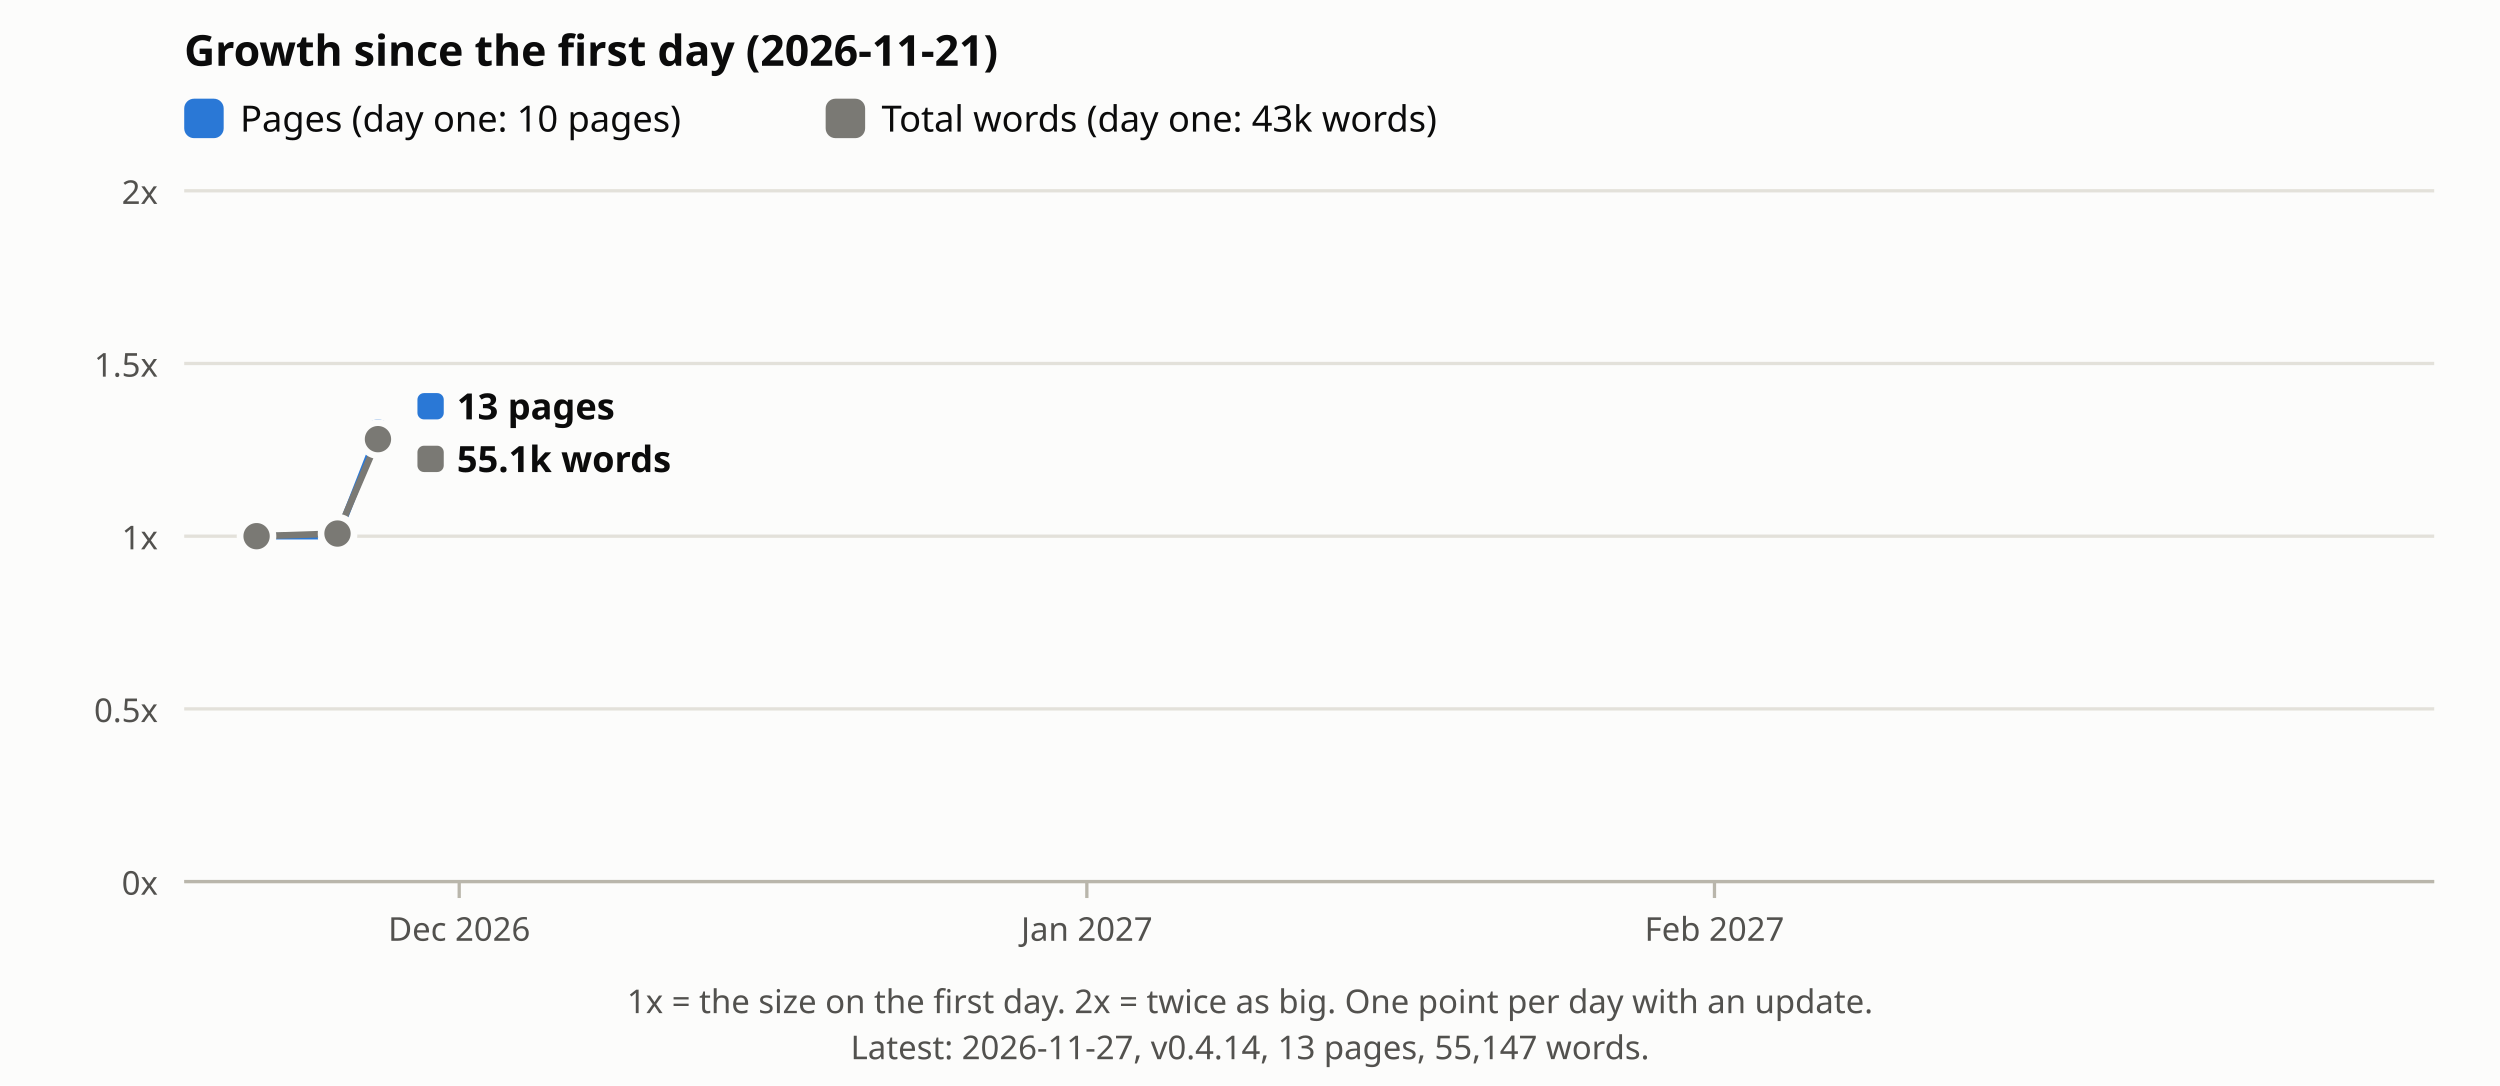
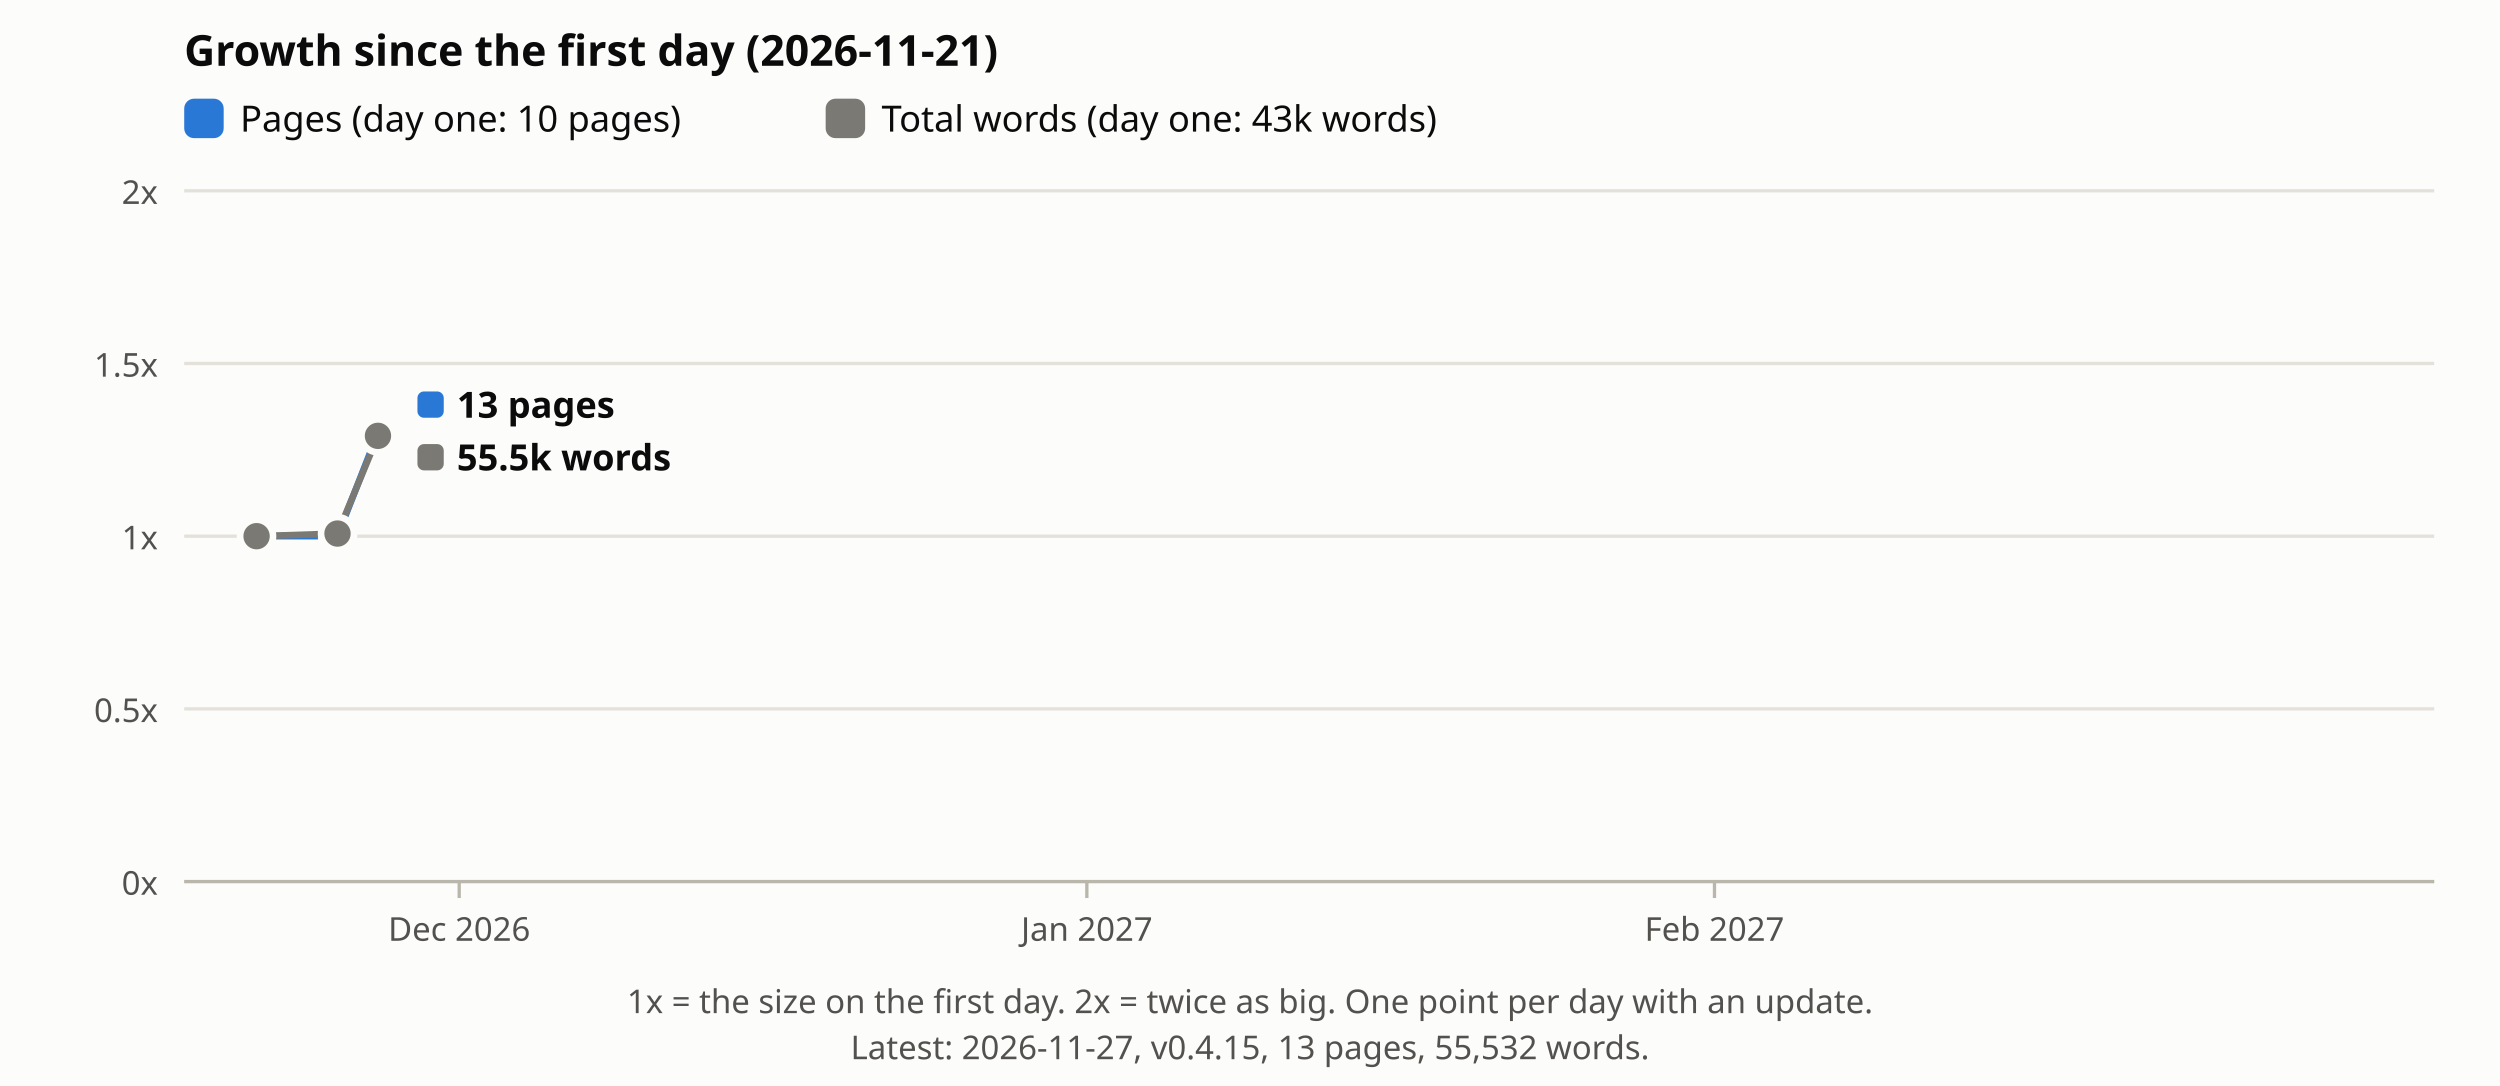
<svg xmlns="http://www.w3.org/2000/svg" viewBox="0 0 760 330" font-family="sans-serif" role="img" aria-label="Growth of pages and total words on the site since the first day">
  <rect width="760" height="330" fill="#fcfcfb" />
  <text x="56" y="20" font-size="13" font-weight="700" fill="#0b0b0b">Growth since the first day (2026-11-21)</text>
  <rect x="56" y="30" width="12" height="12" rx="3" fill="#2a78d6" />
  <text x="73" y="40" font-size="11" fill="#0b0b0b">Pages (day one: 10 pages)</text>
  <rect x="251.0" y="30" width="12" height="12" rx="3" fill="#7a7974" />
  <text x="268.0" y="40" font-size="11" fill="#0b0b0b">Total words (day one: 43k words)</text>
  <line x1="56" x2="740" y1="268.0" y2="268.0" stroke="#e3e1da" />
  <text x="48" y="272.0" font-size="10" fill="#52514e" text-anchor="end">0x</text>
  <line x1="56" x2="740" y1="215.5" y2="215.5" stroke="#e3e1da" />
  <text x="48" y="219.5" font-size="10" fill="#52514e" text-anchor="end">0.5x</text>
  <line x1="56" x2="740" y1="163.0" y2="163.0" stroke="#e3e1da" />
  <text x="48" y="167.0" font-size="10" fill="#52514e" text-anchor="end">1x</text>
  <line x1="56" x2="740" y1="110.5" y2="110.5" stroke="#e3e1da" />
  <text x="48" y="114.5" font-size="10" fill="#52514e" text-anchor="end">1.5x</text>
  <line x1="56" x2="740" y1="58.0" y2="58.0" stroke="#e3e1da" />
  <text x="48" y="62.0" font-size="10" fill="#52514e" text-anchor="end">2x</text>
  <polyline fill="none" stroke="#2a78d6" stroke-width="2" points="78.0,163.0 102.6,163.0 114.9,131.5" />
  <circle cx="78.0" cy="163.0" r="5" fill="#2a78d6" stroke="#fcfcfb" stroke-width="2" />
  <circle cx="102.6" cy="163.0" r="5" fill="#2a78d6" stroke="#fcfcfb" stroke-width="2" />
  <circle cx="114.9" cy="131.5" r="5" fill="#2a78d6" stroke="#fcfcfb" stroke-width="2" />
-   <polyline fill="none" stroke="#7a7974" stroke-width="2" points="78.0,163.0 102.6,162.2 114.9,133.5" />
+   <polyline fill="none" stroke="#7a7974" stroke-width="2" points="78.0,163.0 102.6,162.2 114.9,132.5" />
  <circle cx="78.0" cy="163.0" r="5" fill="#7a7974" stroke="#fcfcfb" stroke-width="2" />
  <circle cx="102.6" cy="162.2" r="5" fill="#7a7974" stroke="#fcfcfb" stroke-width="2" />
-   <circle cx="114.9" cy="133.5" r="5" fill="#7a7974" stroke="#fcfcfb" stroke-width="2" />
-   <rect x="126.9" y="119.5" width="8" height="8" rx="2" fill="#2a78d6" />
-   <text x="138.9" y="127.5" font-size="11" font-weight="700" fill="#0b0b0b">13 pages</text>
-   <rect x="126.9" y="135.5" width="8" height="8" rx="2" fill="#7a7974" />
-   <text x="138.9" y="143.5" font-size="11" font-weight="700" fill="#0b0b0b">55.1k words</text>
+   <circle cx="114.9" cy="132.5" r="5" fill="#7a7974" stroke="#fcfcfb" stroke-width="2" />
+   <rect x="126.9" y="119.0" width="8" height="8" rx="2" fill="#2a78d6" />
+   <text x="138.9" y="127.0" font-size="11" font-weight="700" fill="#0b0b0b">13 pages</text>
+   <rect x="126.9" y="135.0" width="8" height="8" rx="2" fill="#7a7974" />
+   <text x="138.9" y="143.0" font-size="11" font-weight="700" fill="#0b0b0b">55.5k words</text>
  <line x1="56" x2="740" y1="268" y2="268" stroke="#b9b6ab" />
  <line x1="139.6" x2="139.6" y1="268" y2="273" stroke="#b9b6ab" />
  <text x="139.6" y="286" font-size="10" fill="#52514e" text-anchor="middle">Dec 2026</text>
  <line x1="330.4" x2="330.4" y1="268" y2="273" stroke="#b9b6ab" />
  <text x="330.4" y="286" font-size="10" fill="#52514e" text-anchor="middle">Jan 2027</text>
  <line x1="521.2" x2="521.2" y1="268" y2="273" stroke="#b9b6ab" />
  <text x="521.2" y="286" font-size="10" fill="#52514e" text-anchor="middle">Feb 2027</text>
  <text x="380.0" y="308" font-size="10" fill="#52514e" text-anchor="middle">1x = the size on the first day. 2x = twice as big. One point per day with an update.</text>
-   <text x="380.0" y="322" font-size="10" fill="#52514e" text-anchor="middle">Latest: 2026-11-27, v0.4.14, 13 pages, 55,147 words.</text>
+   <text x="380.0" y="322" font-size="10" fill="#52514e" text-anchor="middle">Latest: 2026-11-27, v0.4.15, 13 pages, 55,532 words.</text>
</svg>
